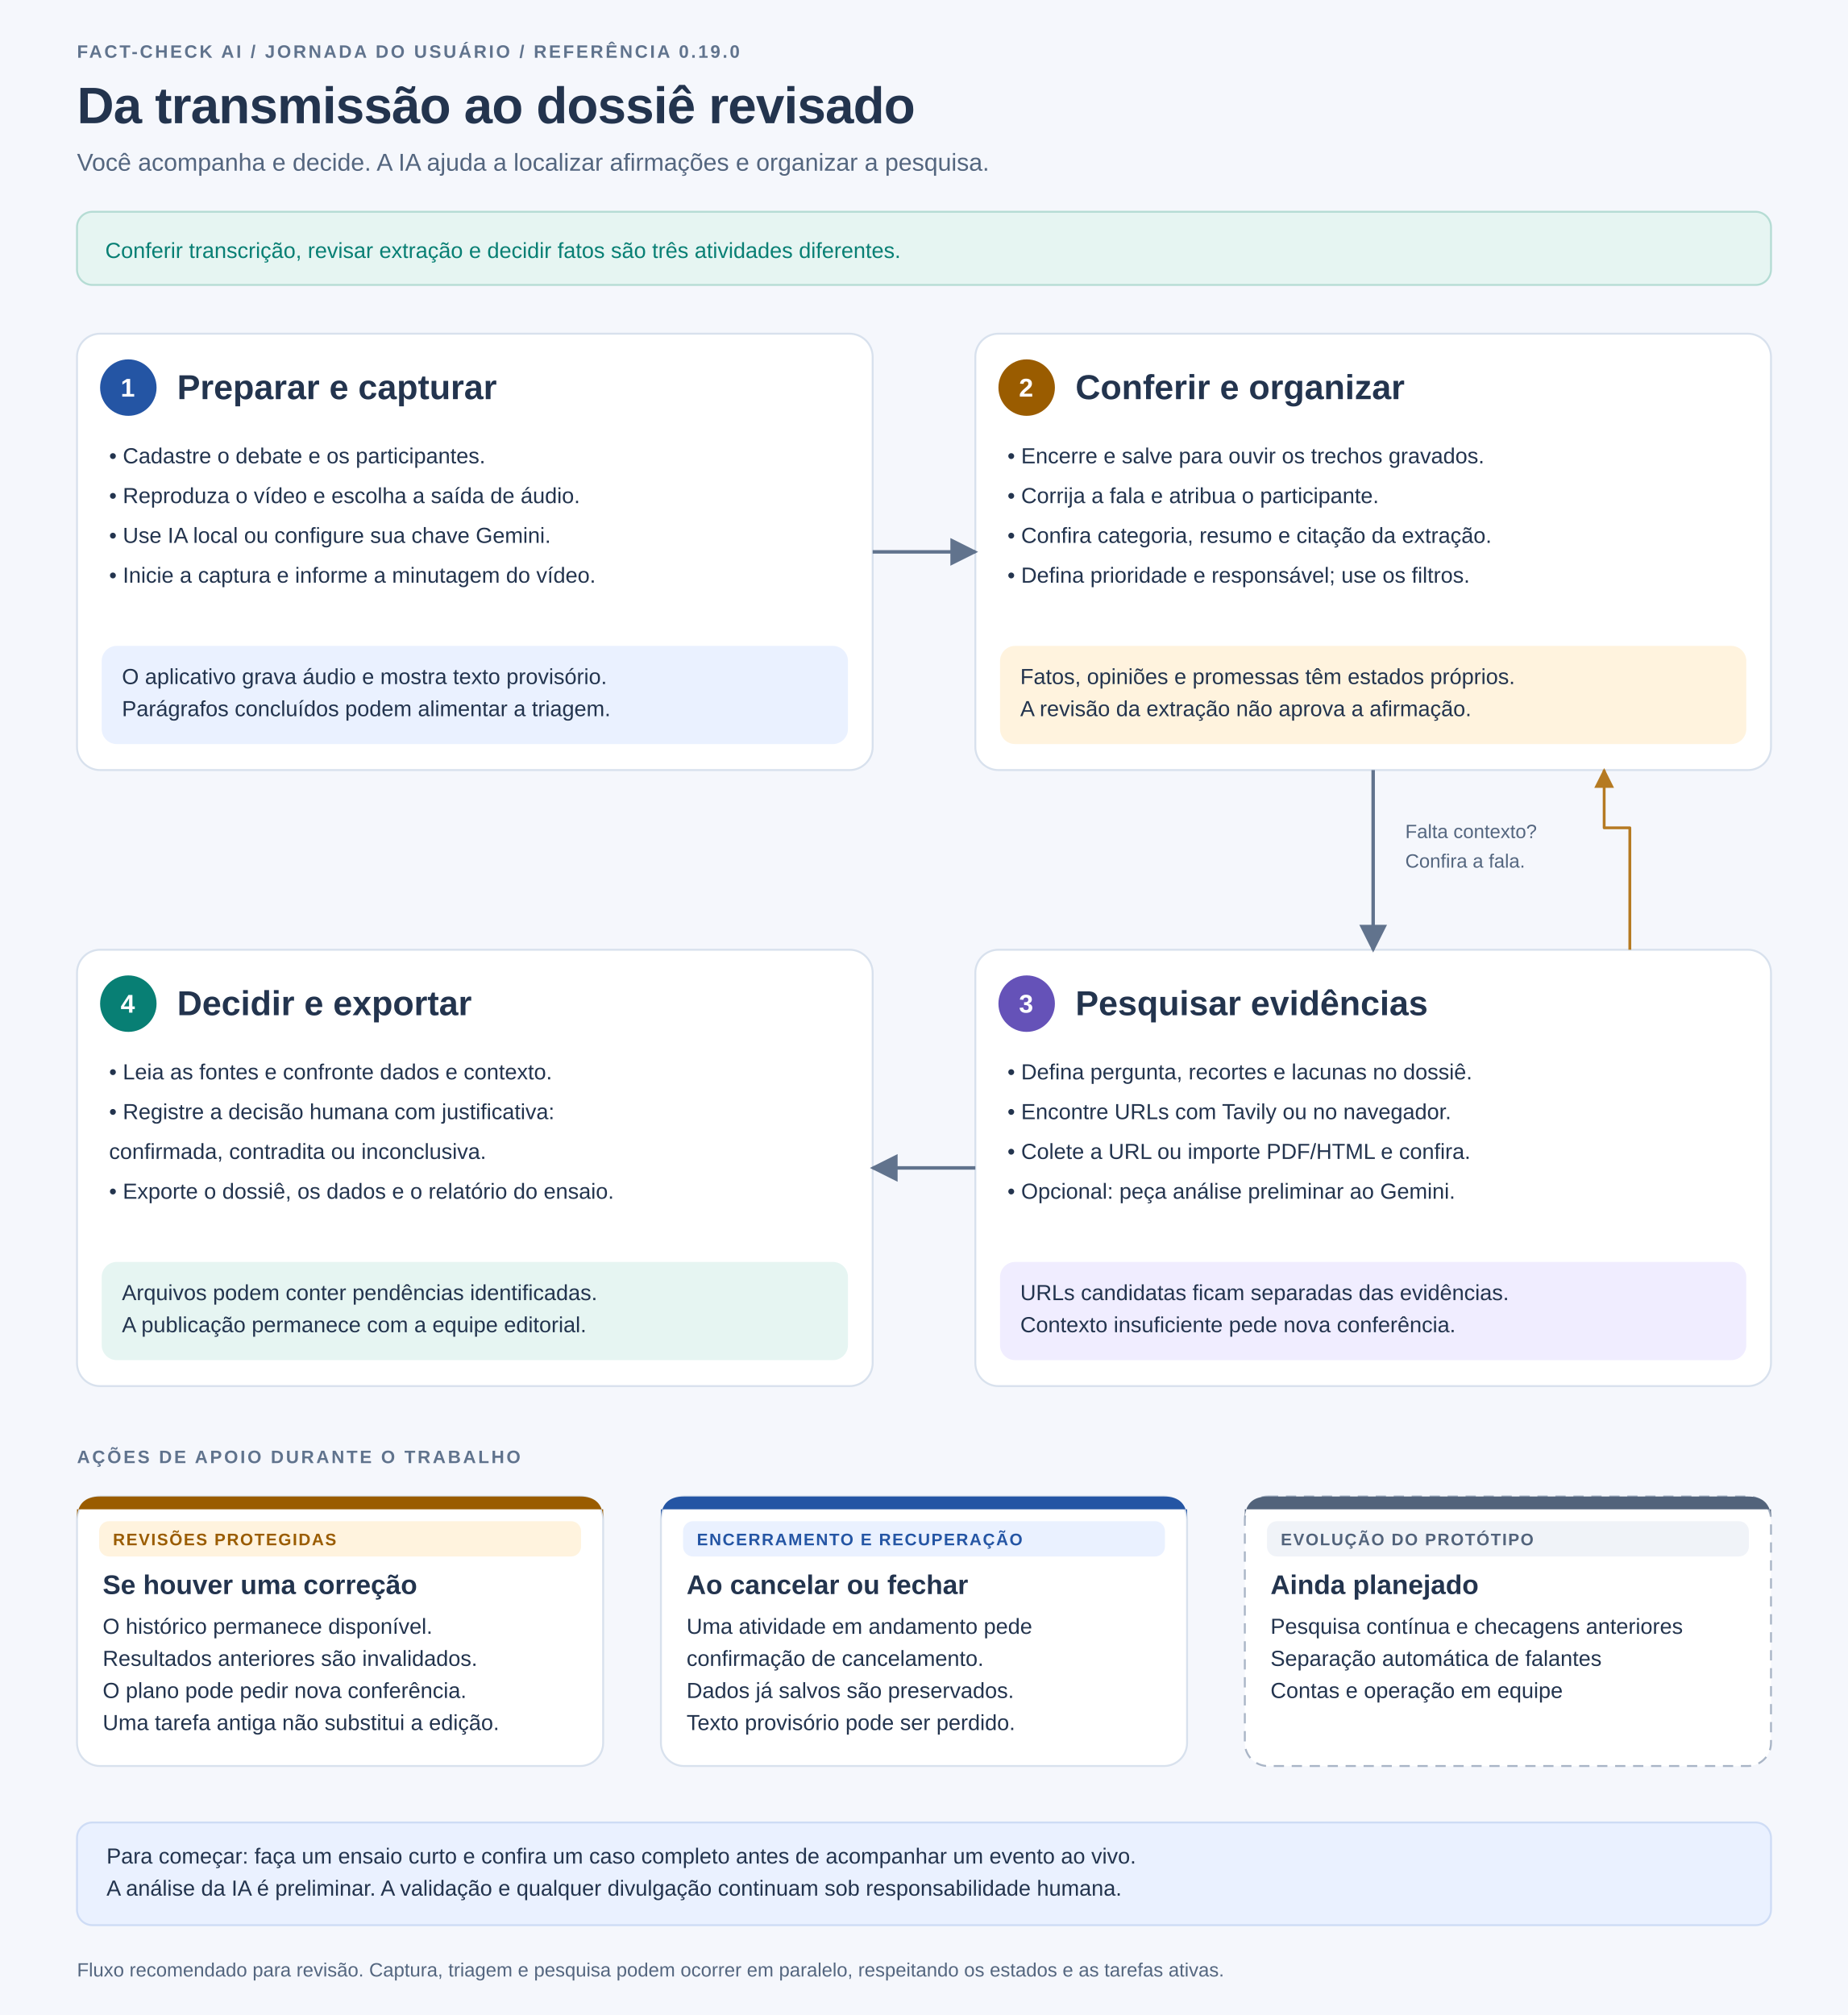
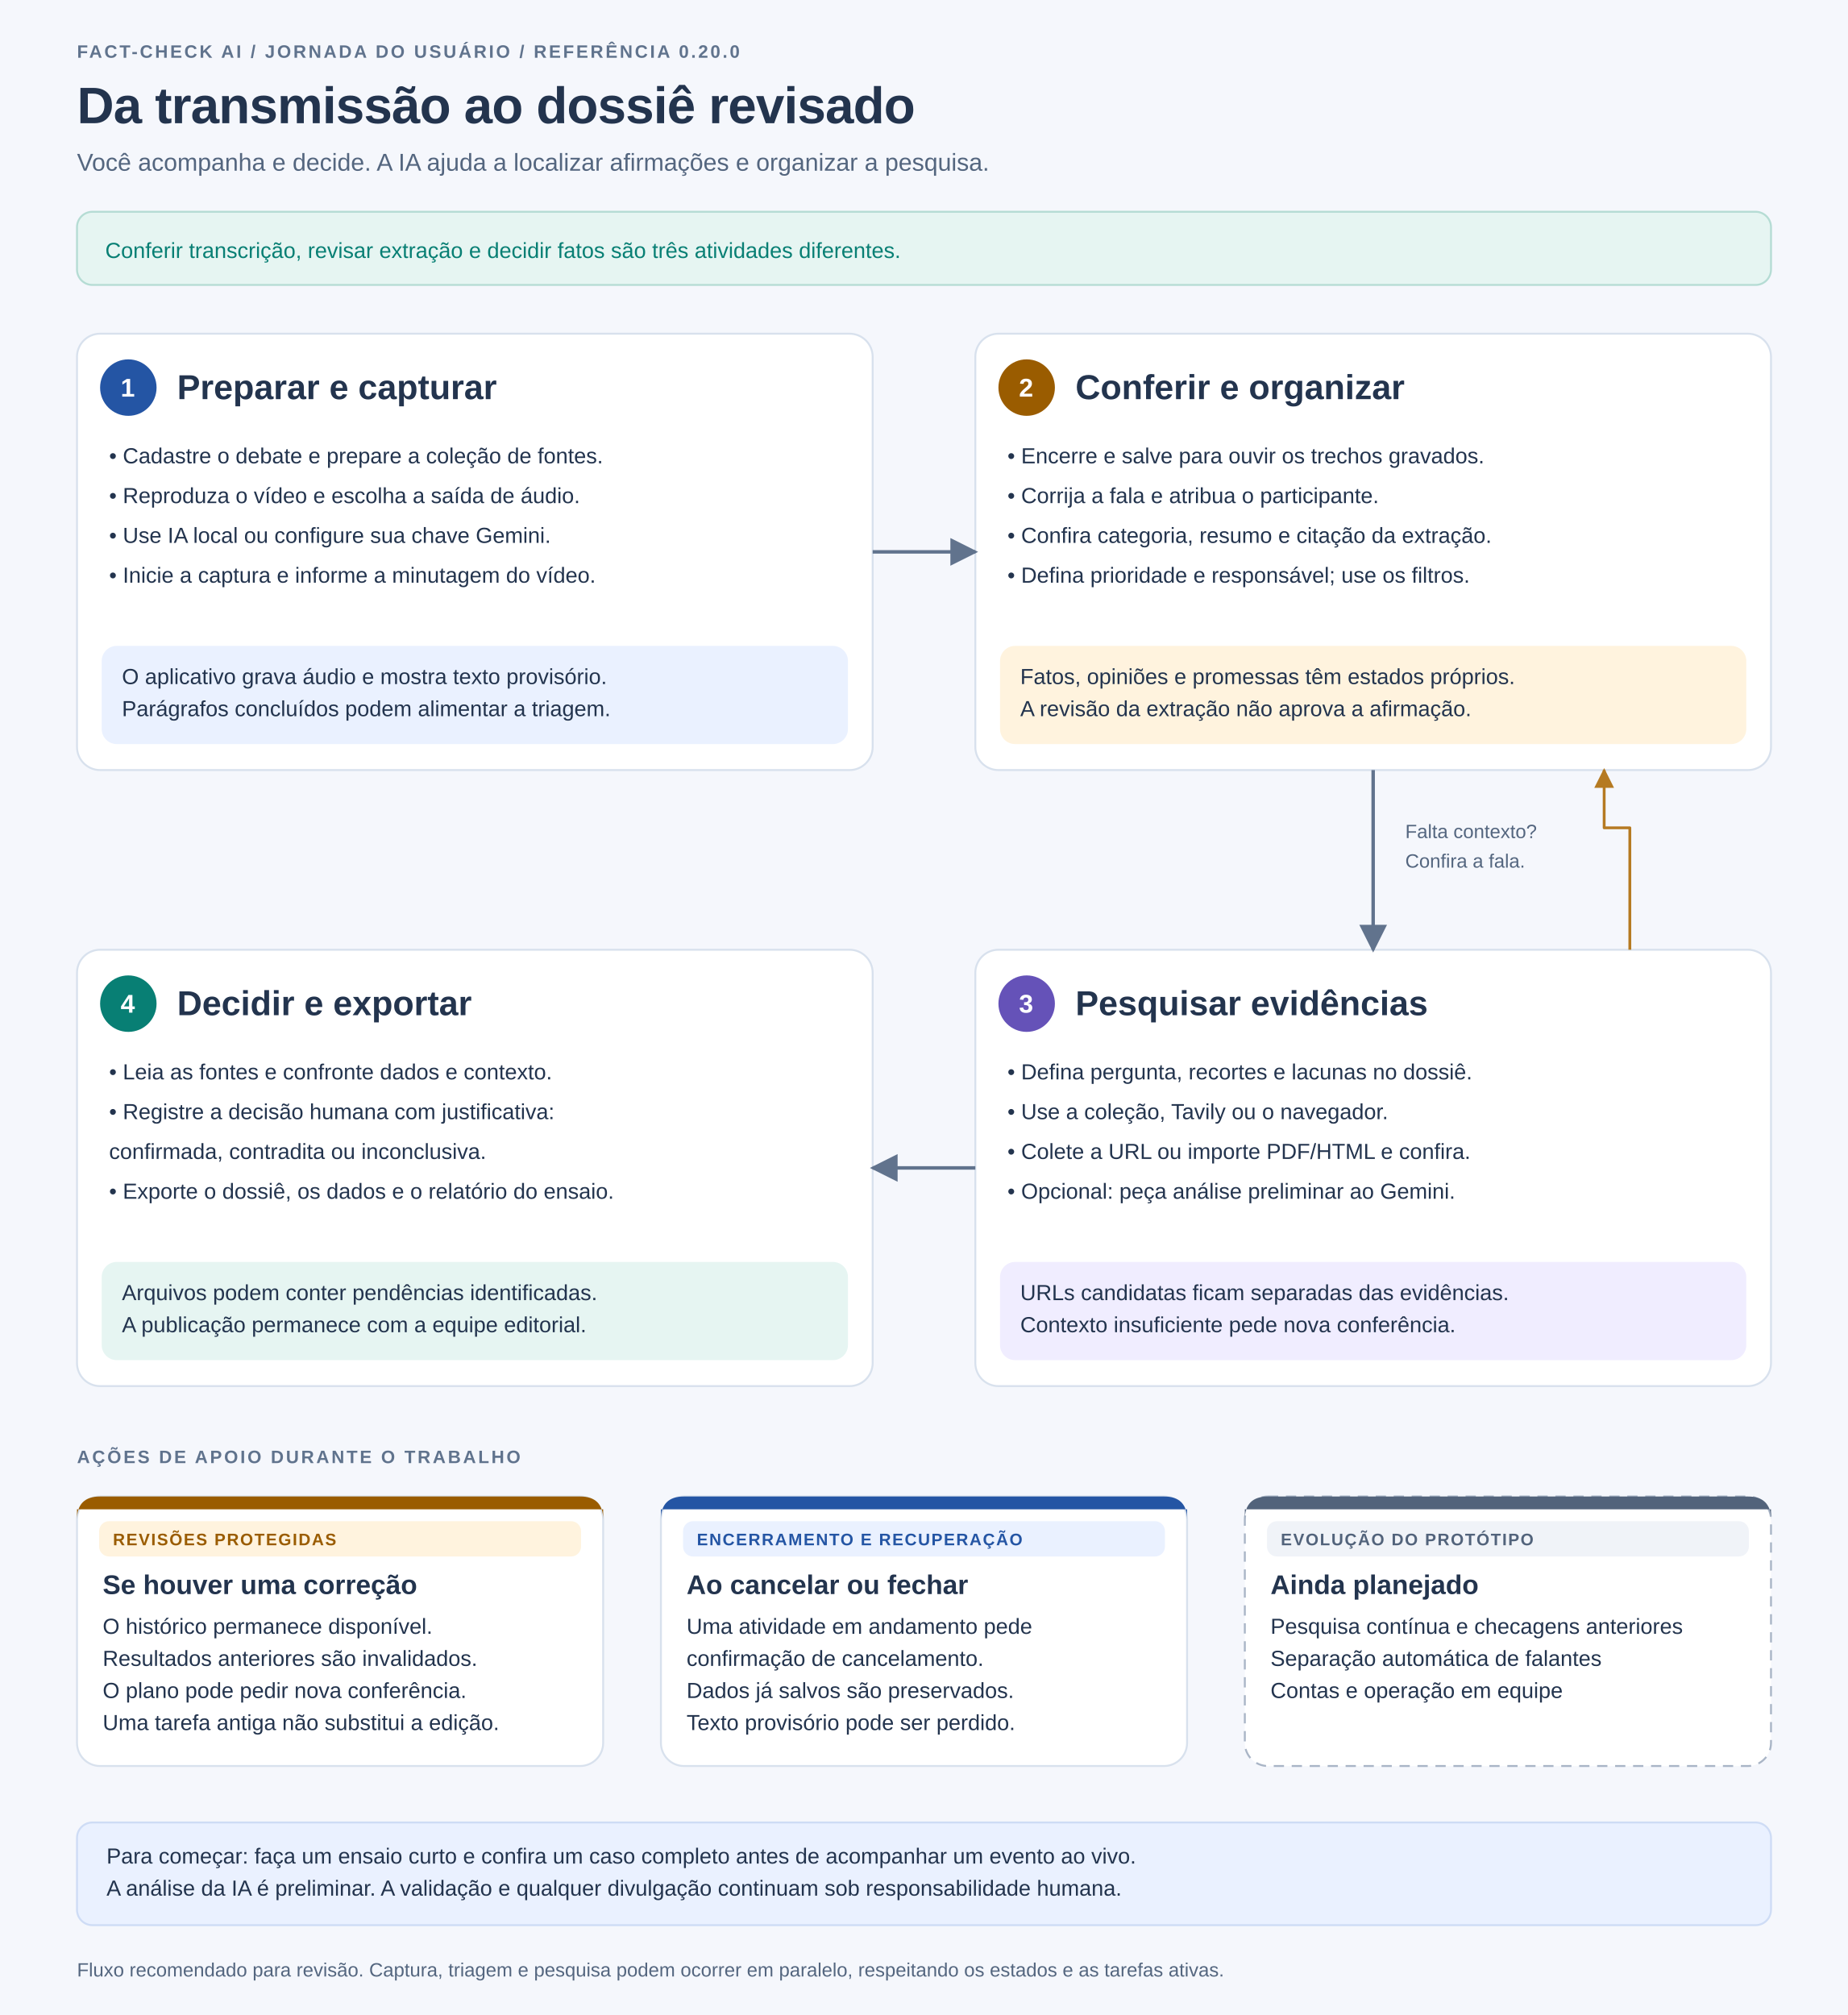
<svg xmlns="http://www.w3.org/2000/svg" width="1440" height="1570" viewBox="0 0 1440 1570" role="img" aria-labelledby="title description">
  <defs>
    <marker id="arrow" viewBox="0 0 10 10" refX="9" refY="5" markerWidth="8" markerHeight="8" orient="auto-start-reverse">
      <path d="M 0 0 L 10 5 L 0 10 Z" fill="#61738D" />
    </marker>
    <marker id="return" viewBox="0 0 10 10" refX="9" refY="5" markerWidth="7" markerHeight="7" orient="auto-start-reverse">
      <path d="M 0 0 L 10 5 L 0 10 Z" fill="#B57A22" />
    </marker>
    <style>
    text { font-family: 'Segoe UI', Arial, sans-serif; fill: #23344E; }
    .title { font-size: 40px; font-weight: 700; letter-spacing: -.5px; }
    .subtitle { font-size: 19px; fill: #54667F; }
    .section { font-size: 14px; font-weight: 700; letter-spacing: 1.7px; fill: #60738D; }
    .heading { font-size: 21px; font-weight: 700; }
    .body { font-size: 17px; }
    .small { font-size: 15px; fill: #54667F; }
    .tag { font-size: 13px; font-weight: 700; letter-spacing: 1px; }
    .stage { font-size: 27px; font-weight: 700; }
    .number { font-size: 20px; font-weight: 700; fill: white; }
    .flow { fill: none; stroke: #61738D; stroke-width: 2.7; stroke-linejoin: round; marker-end: url(#arrow); }
    .return { fill: none; stroke: #B57A22; stroke-width: 2.2; stroke-linejoin: round; marker-end: url(#return); }
  </style>
  </defs>
  <rect width="1440" height="1570" fill="#F5F7FC" />
-   <text x="60" y="45" class="section">FACT-CHECK AI / JORNADA DO USUÁRIO / REFERÊNCIA 0.19.0</text>
+   <text x="60" y="45" class="section">FACT-CHECK AI / JORNADA DO USUÁRIO / REFERÊNCIA 0.20.0</text>
  <text x="60" y="96" class="title">Da transmissão ao dossiê revisado</text>
  <text x="60" y="133" class="subtitle">Você acompanha e decide. A IA ajuda a localizar afirmações e organizar a pesquisa.</text>
  <rect x="60" y="165" width="1320" height="57" rx="12" fill="#E6F5F2" stroke="#B5DCD4" stroke-width="1.5" />
  <text x="82" y="201" class="body" style="fill:#087F74">Conferir transcrição, revisar extração e decidir fatos são três atividades diferentes.</text>
  <g data-card-bounds="60,260,620,340">
    <rect x="60" y="260" width="620" height="340" rx="18" fill="white" stroke="#D8E1ED" stroke-width="1.5" />
    <circle cx="100" cy="302" r="22" fill="#2455A4" />
    <text x="94" y="309" class="number">1</text>
    <text x="138" y="311" class="stage">Preparar e capturar</text>
-     <text x="85" y="361" class="body">• Cadastre o debate e os participantes.</text>
+     <text x="85" y="361" class="body">• Cadastre o debate e prepare a coleção de fontes.</text>
    <text x="85" y="392" class="body">• Reproduza o vídeo e escolha a saída de áudio.</text>
    <text x="85" y="423" class="body">• Use IA local ou configure sua chave Gemini.</text>
    <text x="85" y="454" class="body">• Inicie a captura e informe a minutagem do vídeo.</text>
    <rect x="80" y="504" width="580" height="75" rx="11" fill="#EAF1FF" stroke="#EAF1FF" stroke-width="1.5" />
    <text x="95" y="533" class="body">O aplicativo grava áudio e mostra texto provisório.</text>
    <text x="95" y="558" class="body">Parágrafos concluídos podem alimentar a triagem.</text>
  </g>
  <g data-card-bounds="760,260,620,340">
    <rect x="760" y="260" width="620" height="340" rx="18" fill="white" stroke="#D8E1ED" stroke-width="1.5" />
    <circle cx="800" cy="302" r="22" fill="#9A5C00" />
    <text x="794" y="309" class="number">2</text>
    <text x="838" y="311" class="stage">Conferir e organizar</text>
    <text x="785" y="361" class="body">• Encerre e salve para ouvir os trechos gravados.</text>
    <text x="785" y="392" class="body">• Corrija a fala e atribua o participante.</text>
    <text x="785" y="423" class="body">• Confira categoria, resumo e citação da extração.</text>
    <text x="785" y="454" class="body">• Defina prioridade e responsável; use os filtros.</text>
    <rect x="780" y="504" width="580" height="75" rx="11" fill="#FFF3DE" stroke="#FFF3DE" stroke-width="1.5" />
    <text x="795" y="533" class="body">Fatos, opiniões e promessas têm estados próprios.</text>
    <text x="795" y="558" class="body">A revisão da extração não aprova a afirmação.</text>
  </g>
  <g data-card-bounds="760,740,620,340">
    <rect x="760" y="740" width="620" height="340" rx="18" fill="white" stroke="#D8E1ED" stroke-width="1.5" />
    <circle cx="800" cy="782" r="22" fill="#6552B8" />
    <text x="794" y="789" class="number">3</text>
    <text x="838" y="791" class="stage">Pesquisar evidências</text>
    <text x="785" y="841" class="body">• Defina pergunta, recortes e lacunas no dossiê.</text>
-     <text x="785" y="872" class="body">• Encontre URLs com Tavily ou no navegador.</text>
+     <text x="785" y="872" class="body">• Use a coleção, Tavily ou o navegador.</text>
    <text x="785" y="903" class="body">• Colete a URL ou importe PDF/HTML e confira.</text>
    <text x="785" y="934" class="body">• Opcional: peça análise preliminar ao Gemini.</text>
    <rect x="780" y="984" width="580" height="75" rx="11" fill="#F0EDFF" stroke="#F0EDFF" stroke-width="1.5" />
    <text x="795" y="1013" class="body">URLs candidatas ficam separadas das evidências.</text>
    <text x="795" y="1038" class="body">Contexto insuficiente pede nova conferência.</text>
  </g>
  <g data-card-bounds="60,740,620,340">
    <rect x="60" y="740" width="620" height="340" rx="18" fill="white" stroke="#D8E1ED" stroke-width="1.5" />
    <circle cx="100" cy="782" r="22" fill="#087F74" />
    <text x="94" y="789" class="number">4</text>
    <text x="138" y="791" class="stage">Decidir e exportar</text>
    <text x="85" y="841" class="body">• Leia as fontes e confronte dados e contexto.</text>
    <text x="85" y="872" class="body">• Registre a decisão humana com justificativa:</text>
    <text x="85" y="903" class="body">  confirmada, contradita ou inconclusiva.</text>
    <text x="85" y="934" class="body">• Exporte o dossiê, os dados e o relatório do ensaio.</text>
    <rect x="80" y="984" width="580" height="75" rx="11" fill="#E6F5F2" stroke="#E6F5F2" stroke-width="1.5" />
    <text x="95" y="1013" class="body">Arquivos podem conter pendências identificadas.</text>
    <text x="95" y="1038" class="body">A publicação permanece com a equipe editorial.</text>
  </g>
  <path d="M 680 430 H 760" class="flow" />
  <path d="M 1070 600 V 740" class="flow" />
  <path d="M 760 910 H 680" class="flow" />
  <path d="M 1270 740 V 645 H 1250 V 600" class="return" />
  <text x="1095" y="653" class="small">Falta contexto?</text>
  <text x="1095" y="676" class="small">Confira a fala.</text>
  <text x="60" y="1140" class="section">AÇÕES DE APOIO DURANTE O TRABALHO</text>
  <g data-card-bounds="60,1166,410,210">
    <rect x="60" y="1166" width="410" height="210" rx="18" fill="white" stroke="#D8E1ED" stroke-width="1.5" />
    <path d="M 78 1166 H 452 Q 470 1166 470 1184 V 1176 H 60 V 1184 Q 60 1166 78 1166 Z" fill="#9A5C00" />
    <rect x="78" y="1186" width="374" height="26" rx="7" fill="#FFF3DE" stroke="#FFF3DE" stroke-width="1.5" />
    <text x="88" y="1204" class="tag" style="fill:#9A5C00">REVISÕES PROTEGIDAS</text>
    <text x="80" y="1242" class="heading">Se houver uma correção</text>
    <text x="80" y="1273" class="body">O histórico permanece disponível.</text>
    <text x="80" y="1298" class="body">Resultados anteriores são invalidados.</text>
    <text x="80" y="1323" class="body">O plano pode pedir nova conferência.</text>
    <text x="80" y="1348" class="body">Uma tarefa antiga não substitui a edição.</text>
  </g>
  <g data-card-bounds="515,1166,410,210">
    <rect x="515" y="1166" width="410" height="210" rx="18" fill="white" stroke="#D8E1ED" stroke-width="1.5" />
    <path d="M 533 1166 H 907 Q 925 1166 925 1184 V 1176 H 515 V 1184 Q 515 1166 533 1166 Z" fill="#2455A4" />
    <rect x="533" y="1186" width="374" height="26" rx="7" fill="#EAF1FF" stroke="#EAF1FF" stroke-width="1.5" />
    <text x="543" y="1204" class="tag" style="fill:#2455A4">ENCERRAMENTO E RECUPERAÇÃO</text>
    <text x="535" y="1242" class="heading">Ao cancelar ou fechar</text>
    <text x="535" y="1273" class="body">Uma atividade em andamento pede</text>
    <text x="535" y="1298" class="body">confirmação de cancelamento.</text>
    <text x="535" y="1323" class="body">Dados já salvos são preservados.</text>
    <text x="535" y="1348" class="body">Texto provisório pode ser perdido.</text>
  </g>
  <g data-card-bounds="970,1166,410,210">
    <rect x="970" y="1166" width="410" height="210" rx="18" fill="white" stroke="#A9B5C6" stroke-width="1.5" stroke-dasharray="8 6" />
    <path d="M 988 1166 H 1362 Q 1380 1166 1380 1184 V 1176 H 970 V 1184 Q 970 1166 988 1166 Z" fill="#52637B" />
    <rect x="988" y="1186" width="374" height="26" rx="7" fill="#F0F3F8" stroke="#F0F3F8" stroke-width="1.5" />
    <text x="998" y="1204" class="tag" style="fill:#52637B">EVOLUÇÃO DO PROTÓTIPO</text>
    <text x="990" y="1242" class="heading">Ainda planejado</text>
    <text x="990" y="1273" class="body">Pesquisa contínua e checagens anteriores</text>
    <text x="990" y="1298" class="body">Separação automática de falantes</text>
    <text x="990" y="1323" class="body">Contas e operação em equipe</text>
  </g>
  <rect x="60" y="1420" width="1320" height="80" rx="12" fill="#EAF1FF" stroke="#CEDCF5" stroke-width="1.5" />
  <text x="83" y="1452" class="body">Para começar: faça um ensaio curto e confira um caso completo antes de acompanhar um evento ao vivo.</text>
  <text x="83" y="1477" class="body">A análise da IA é preliminar. A validação e qualquer divulgação continuam sob responsabilidade humana.</text>
  <text x="60" y="1540" class="small">Fluxo recomendado para revisão. Captura, triagem e pesquisa podem ocorrer em paralelo, respeitando os estados e as tarefas ativas.</text>
</svg>
